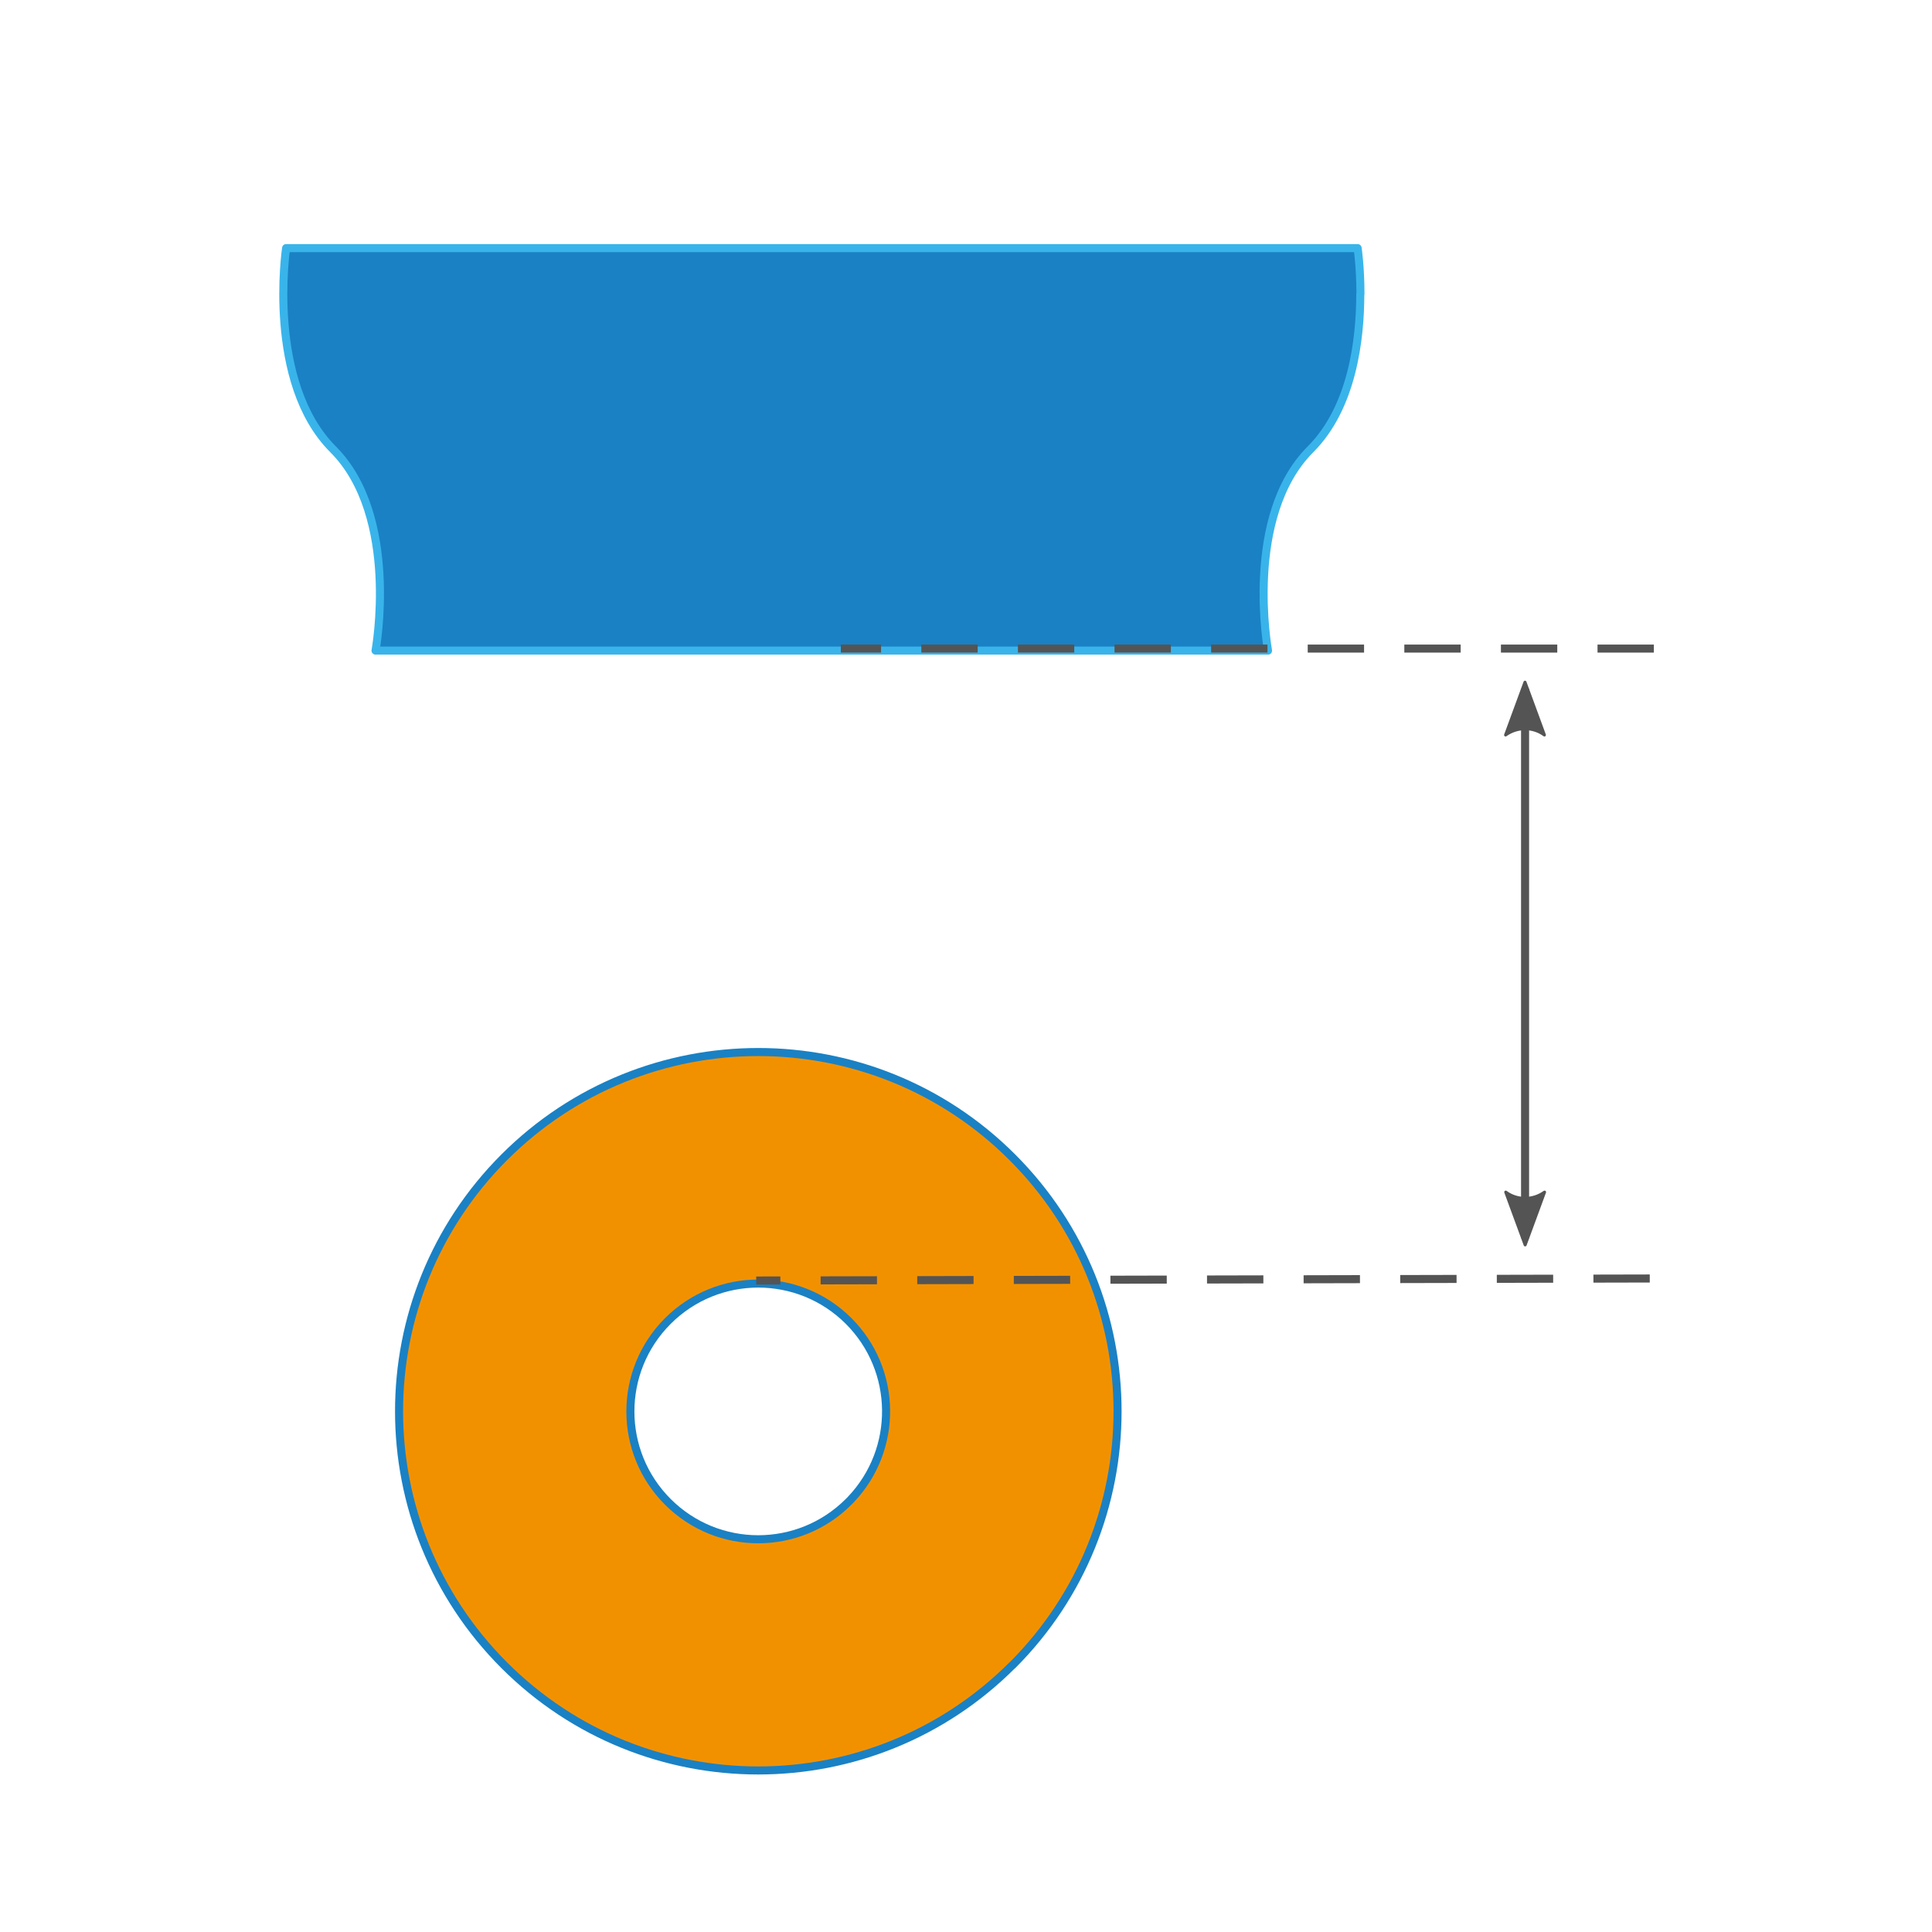
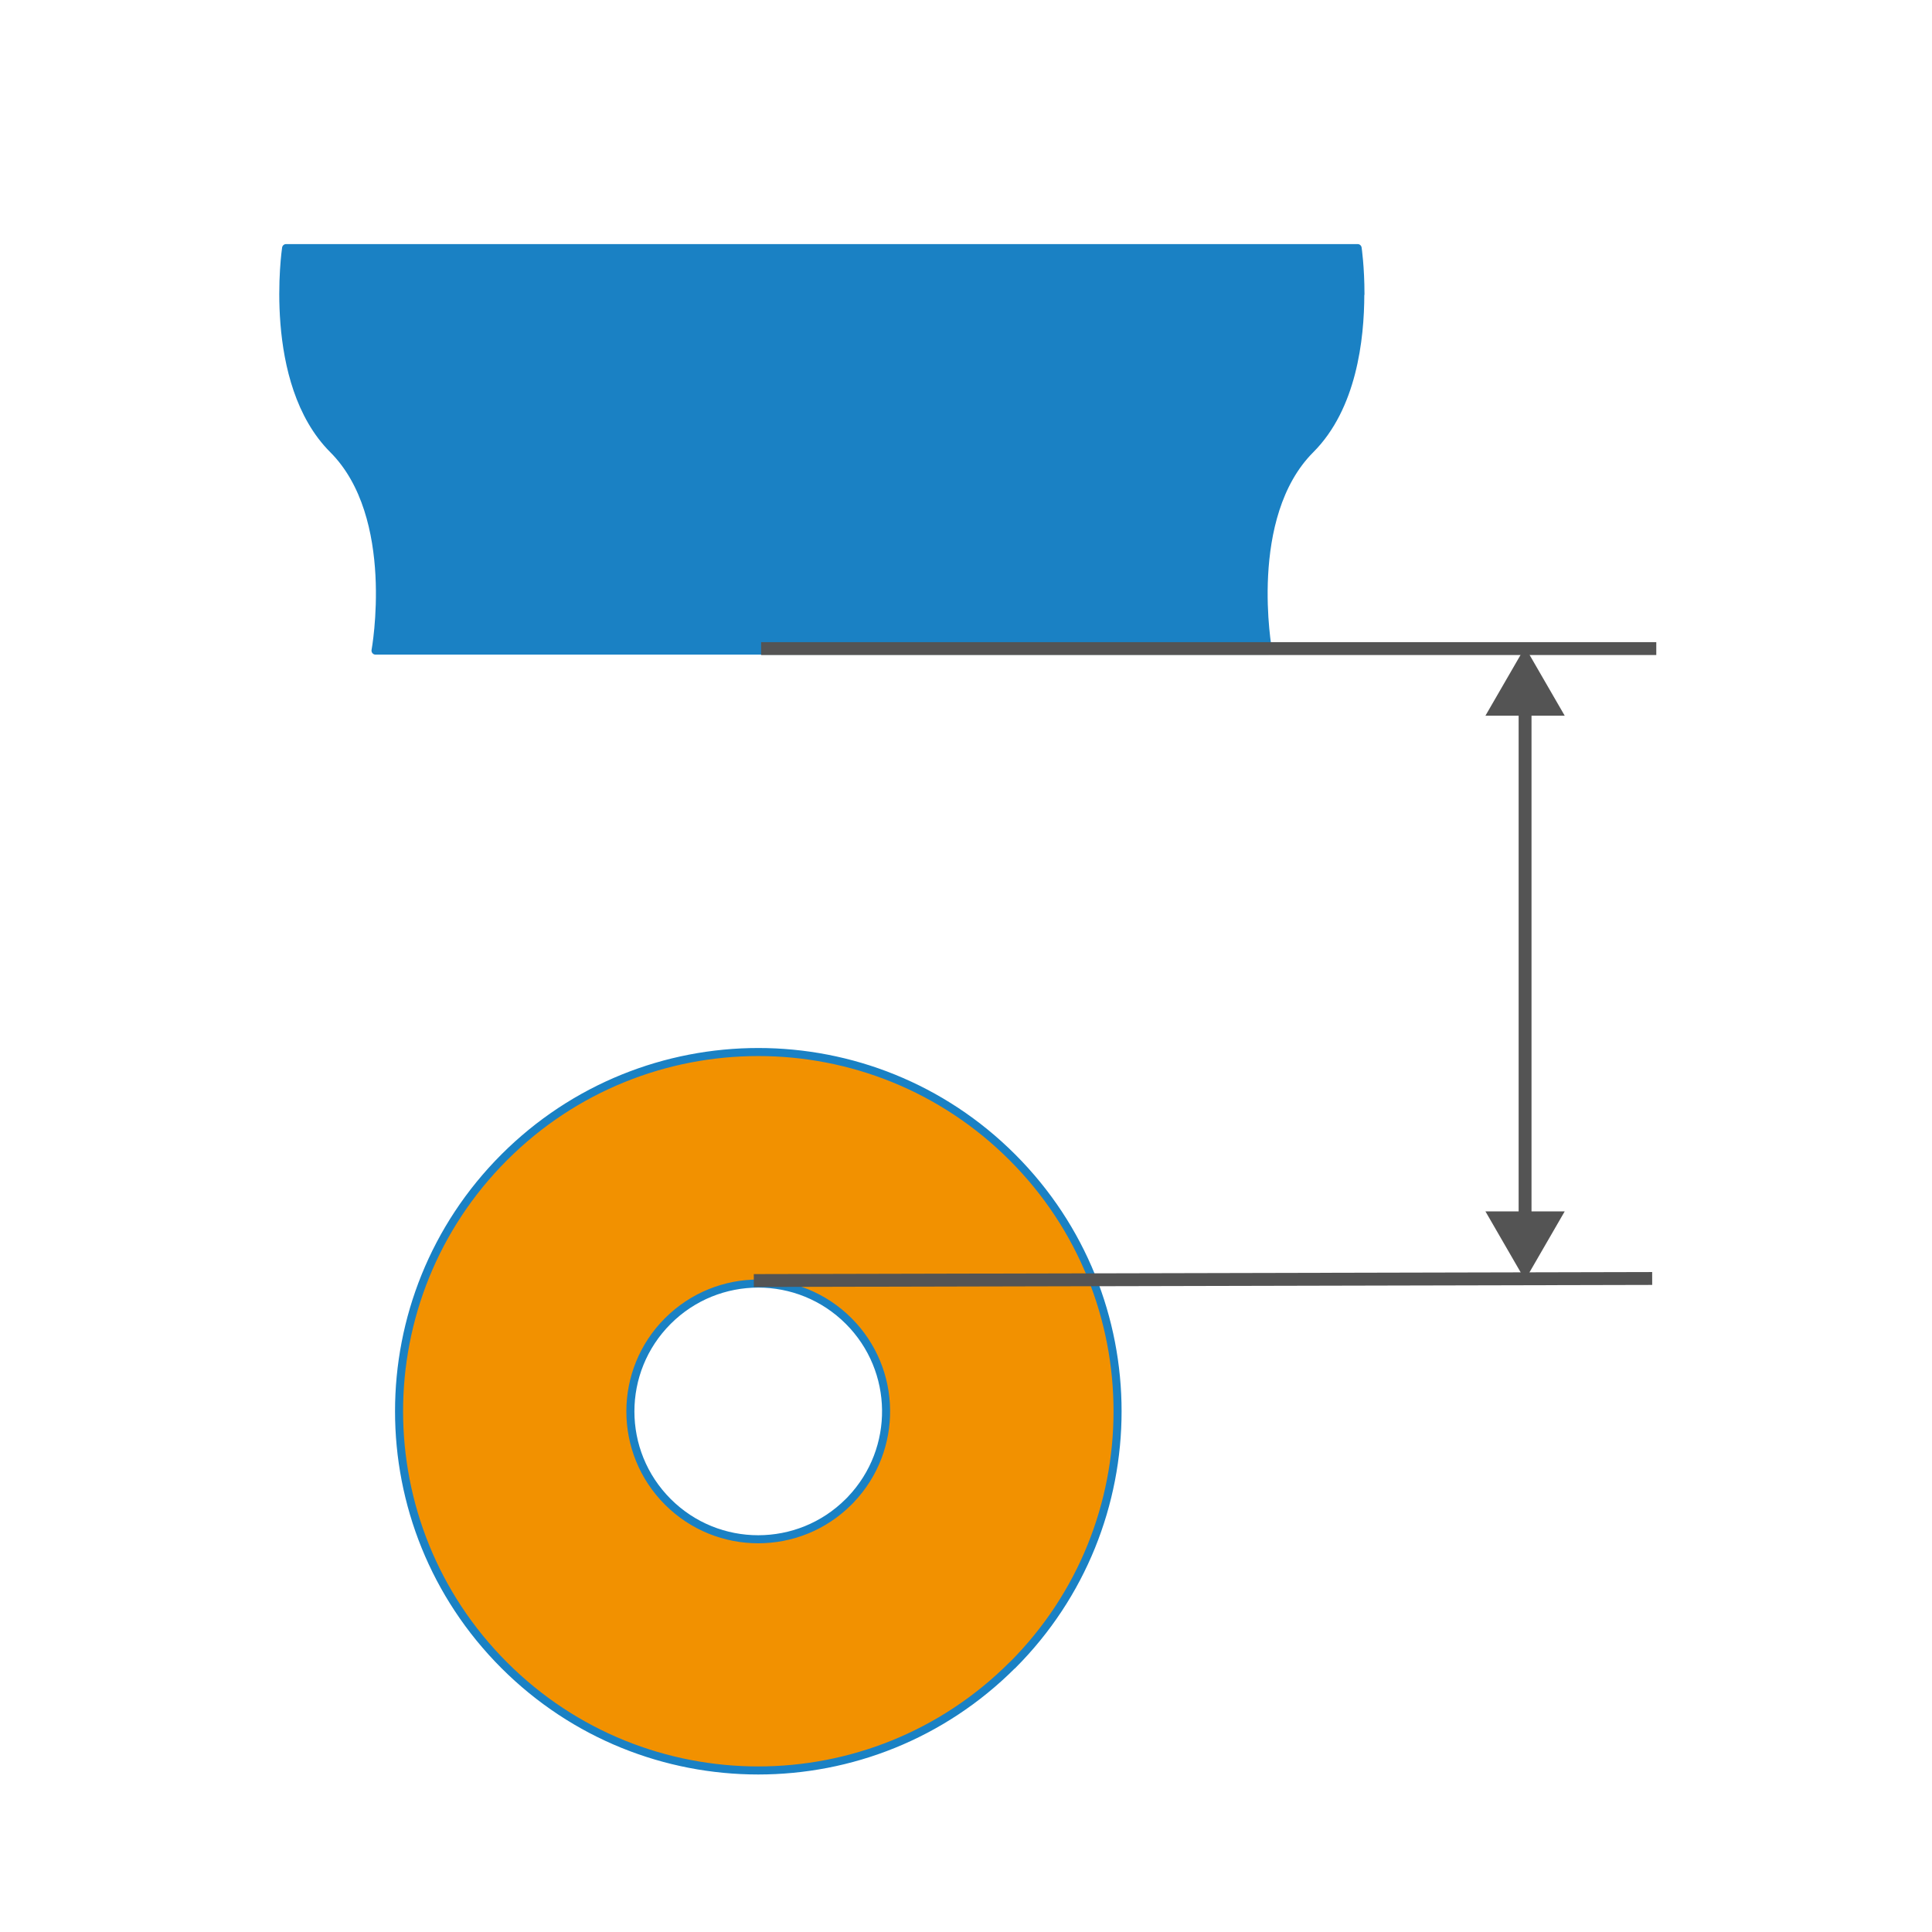
<svg xmlns="http://www.w3.org/2000/svg" id="Слой_1" data-name="Слой 1" width="240" height="240" viewBox="0 0 24 24" version="1.1">
  <defs id="defs159429">
+     <marker style="overflow:visible" id="marker1" refX="0" refY="0" orient="auto-start-reverse" markerWidth="1" markerHeight="1" viewBox="0 0 1 1" preserveAspectRatio="xMidYMid">
+       <path transform="scale(0.5)" style="fill:context-stroke;fill-rule:evenodd;stroke:context-stroke;stroke-width:1pt" d="M 5.77,0 -2.88,5 V -5 Z" id="path1" />
+     </marker>
+     <marker style="overflow:visible" id="Triangle" refX="0" refY="0" orient="auto-start-reverse" markerWidth="1" markerHeight="1" viewBox="0 0 1 1" preserveAspectRatio="xMidYMid">
+       <path transform="scale(0.5)" style="fill:context-stroke;fill-rule:evenodd;stroke:context-stroke;stroke-width:1pt" d="M 5.77,0 -2.88,5 V -5 Z" id="path135" />
+     </marker>
    <marker style="overflow:visible" id="marker2044" refX="0" refY="0" orient="auto">
      <path transform="scale(-0.6)" d="M 8.719,4.034 -2.207,0.016 8.719,-4.002 c -1.745,2.372 -1.735,5.617 -6e-7,8.035 z" style="fill:#545454;fill-opacity:1;fill-rule:evenodd;stroke:#545454;stroke-width:0.625;stroke-linejoin:round;stroke-opacity:1" id="path2042" />
    </marker>
    <marker style="overflow:visible" id="marker2034" refX="0" refY="0" orient="auto">
      <path transform="scale(0.6)" d="M 8.719,4.034 -2.207,0.016 8.719,-4.002 c -1.745,2.372 -1.735,5.617 -6e-7,8.035 z" style="fill:#545454;fill-opacity:1;fill-rule:evenodd;stroke:#545454;stroke-width:0.625;stroke-linejoin:round;stroke-opacity:1" id="path2032" />
    </marker>
    <style id="style159427">.cls-1{fill:#545454;}</style>
    <marker style="overflow:visible" id="marker2034-9" refX="0" refY="0" orient="auto">
      <path transform="scale(0.6)" d="M 8.719,4.034 -2.207,0.016 8.719,-4.002 c -1.745,2.372 -1.735,5.617 -6e-7,8.035 z" style="fill:#545454;fill-opacity:1;fill-rule:evenodd;stroke:#545454;stroke-width:0.625;stroke-linejoin:round;stroke-opacity:1" id="path2032-1" />
    </marker>
    <marker style="overflow:visible" id="marker2044-2" refX="0" refY="0" orient="auto">
      <path transform="scale(-0.6)" d="M 8.719,4.034 -2.207,0.016 8.719,-4.002 c -1.745,2.372 -1.735,5.617 -6e-7,8.035 z" style="fill:#545454;fill-opacity:1;fill-rule:evenodd;stroke:#545454;stroke-width:0.625;stroke-linejoin:round;stroke-opacity:1" id="path2042-7" />
    </marker>
  </defs>
  <text xml:space="preserve" style="font-style:normal;font-weight:normal;font-size:40px;line-height:1.25;font-family:sans-serif;letter-spacing:0px;word-spacing:0px;fill:#000000;fill-opacity:1;stroke:none" x="1" y="13" id="text1327">
    <tspan id="tspan1325" x="1" y="13" />
  </text>
-   <path style="fill:none;fill-opacity:1;stroke:#545454;stroke-width:0.1;stroke-linecap:square;stroke-linejoin:round;stroke-miterlimit:4;stroke-dasharray:none;stroke-dashoffset:0;marker-start:url(#marker2034);marker-end:url(#marker2044);paint-order:fill markers stroke" d="M 18.945,8.607 V 15.332" id="path2025" />
+   <path style="fill:none;fill-opacity:1;stroke:#545454;stroke-width:0.16;stroke-linecap:square;stroke-linejoin:round;stroke-miterlimit:4;stroke-dasharray:none;stroke-dashoffset:0;marker-start:url(#Triangle);marker-end:url(#marker1);paint-order:fill markers stroke" d="M 18.945,8.607 V 15.332" id="path2025" />
  <path id="circle1364-5-3-5" style="fill:#f29100;fill-opacity:1;stroke:#1a81c4;stroke-width:0.1;stroke-linecap:square;stroke-linejoin:round;stroke-miterlimit:4;stroke-dasharray:none;stroke-dashoffset:0;stroke-opacity:1;paint-order:fill markers stroke" d="m 12.575,20.688 a 4.462,4.463 45 0 0 5.49e-4,-6.312 4.462,4.463 45 0 0 -6.312,5.5e-4 4.462,4.463 45 0 0 5.49e-4,6.31 4.462,4.463 45 0 0 6.31,5.5e-4 z M 10.571,18.627 a 1.588,1.588 45 0 1 -0.029,0.029 1.588,1.588 45 0 1 -2.246,1.93e-4 1.588,1.588 45 0 1 1.96e-4,-2.246 1.588,1.588 45 0 1 2.246,-1.96e-4 1.588,1.588 45 0 1 0.028,2.217 z" />
-   <path d="m 16.898,3.654 c -1.91e-4,0.562 -0.098,1.407 -0.619,1.928 -0.833,0.833 -0.527,2.5 -0.527,2.5 h -0.234 -0.043 -4.576 -1.381 -4.576 -0.043 -0.234 c 0,0 0.306,-1.667 -0.527,-2.5 -0.833,-0.833 -0.584,-2.5 -0.584,-2.5 h 1.346 0.043 4.576 1.381 4.576 0.043 1.346 c 0,0 0.035,0.235 0.035,0.572 z" style="fill:#1a81c4;stroke:#39b4ea;stroke-width:0.1;stroke-linecap:square;stroke-linejoin:round;paint-order:fill markers stroke" id="path4" />
-   <path style="fill:none;fill-opacity:1;stroke:#545454;stroke-width:0.1;stroke-linecap:square;stroke-linejoin:round;stroke-miterlimit:4;stroke-dasharray:0.6, 0.6;stroke-dashoffset:0;paint-order:fill markers stroke" d="m 20.495,8.057 -10,-2.49e-4" id="path2028" />
-   <path style="fill:none;fill-opacity:1;stroke:#545454;stroke-width:0.1;stroke-linecap:square;stroke-linejoin:round;stroke-miterlimit:4;stroke-dasharray:0.6, 0.6;stroke-dashoffset:0;paint-order:fill markers stroke" d="m 20.444,15.882 -11,0.025" id="path3" />
+   <path d="m 16.898,3.654 c -1.91e-4,0.562 -0.098,1.407 -0.619,1.928 -0.833,0.833 -0.527,2.5 -0.527,2.5 h -0.234 -0.043 -4.576 -1.381 -4.576 -0.043 -0.234 c 0,0 0.306,-1.667 -0.527,-2.5 -0.833,-0.833 -0.584,-2.5 -0.584,-2.5 h 1.346 0.043 4.576 1.381 4.576 0.043 1.346 c 0,0 0.035,0.235 0.035,0.572 z" style="fill:#1a81c4;stroke:#1a81c4;stroke-width:0.1;stroke-linecap:square;stroke-linejoin:round;paint-order:fill markers stroke;stroke-opacity:1" id="path4" />
+   <path style="fill:none;fill-opacity:1;stroke:#545454;stroke-width:0.16;stroke-linecap:square;stroke-linejoin:round;stroke-miterlimit:4;stroke-dasharray:none;stroke-dashoffset:0;paint-order:fill markers stroke" d="M 20.495,8.057 9.535,8.057" id="path2028" />
+   <path style="fill:none;fill-opacity:1;stroke:#545454;stroke-width:0.16;stroke-linecap:square;stroke-linejoin:round;stroke-miterlimit:4;stroke-dasharray:none;stroke-dashoffset:0;paint-order:fill markers stroke" d="m 20.444,15.882 -11,0.025" id="path3" />
</svg>
